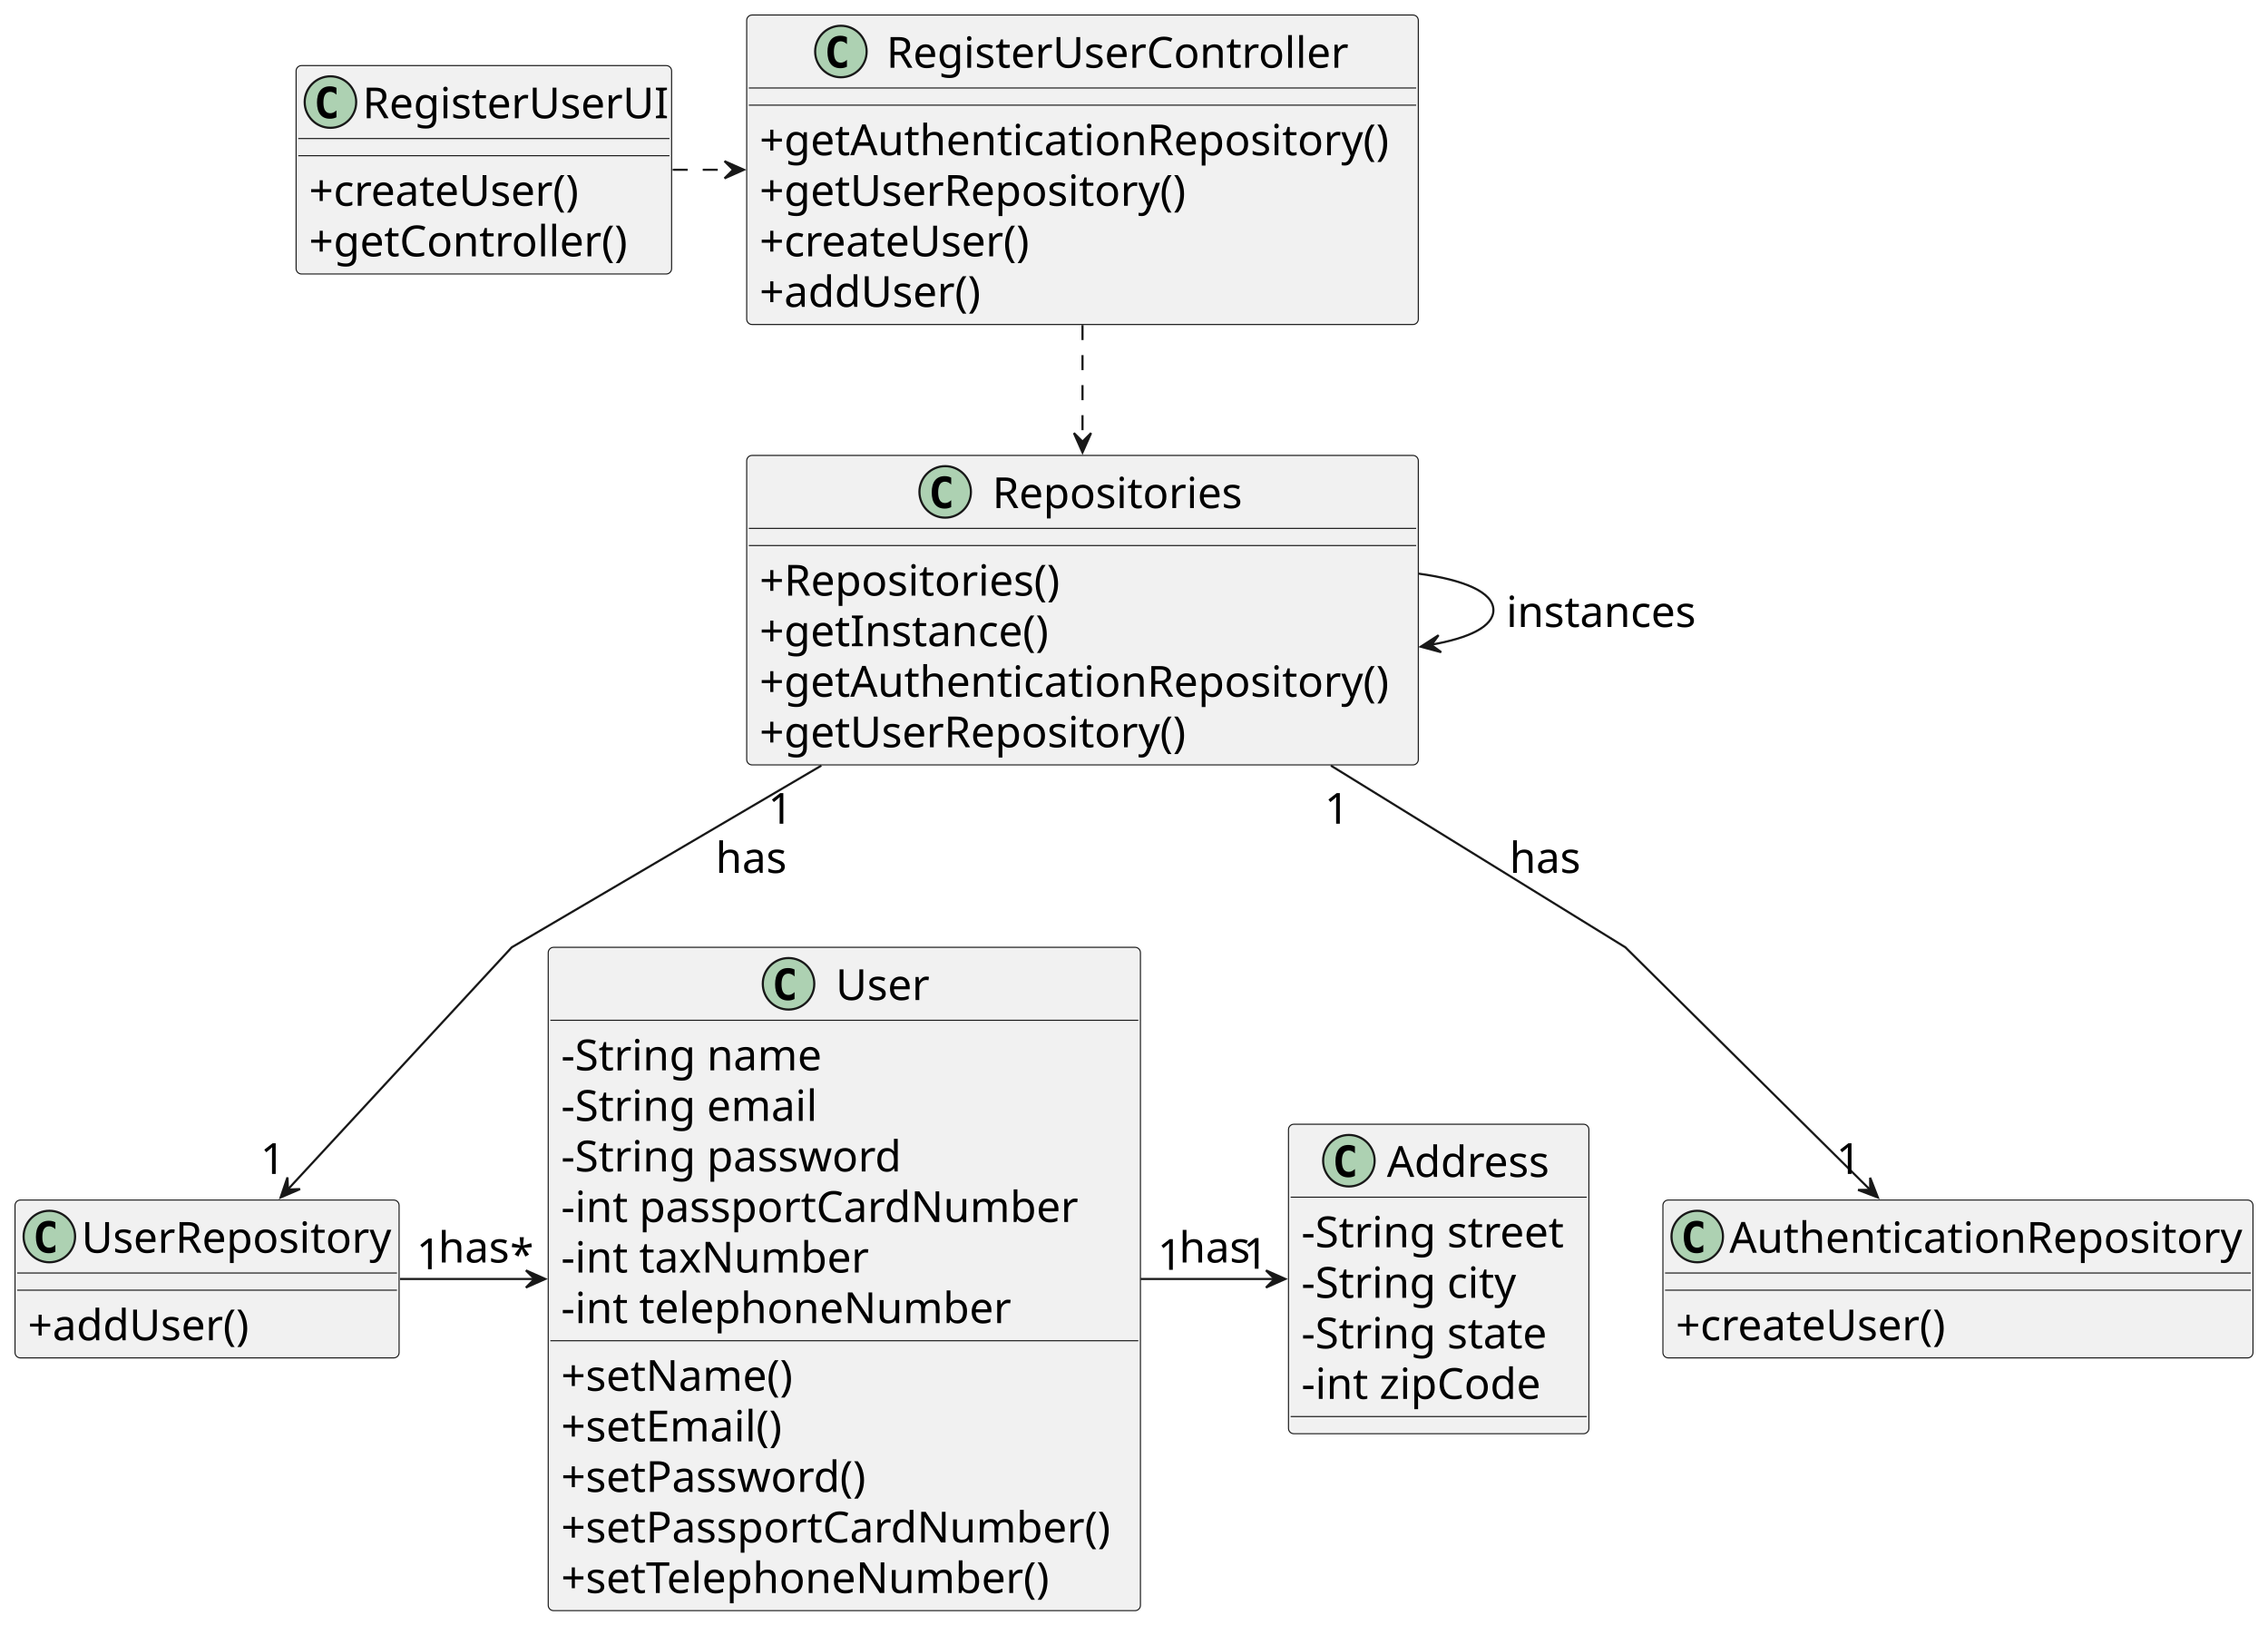
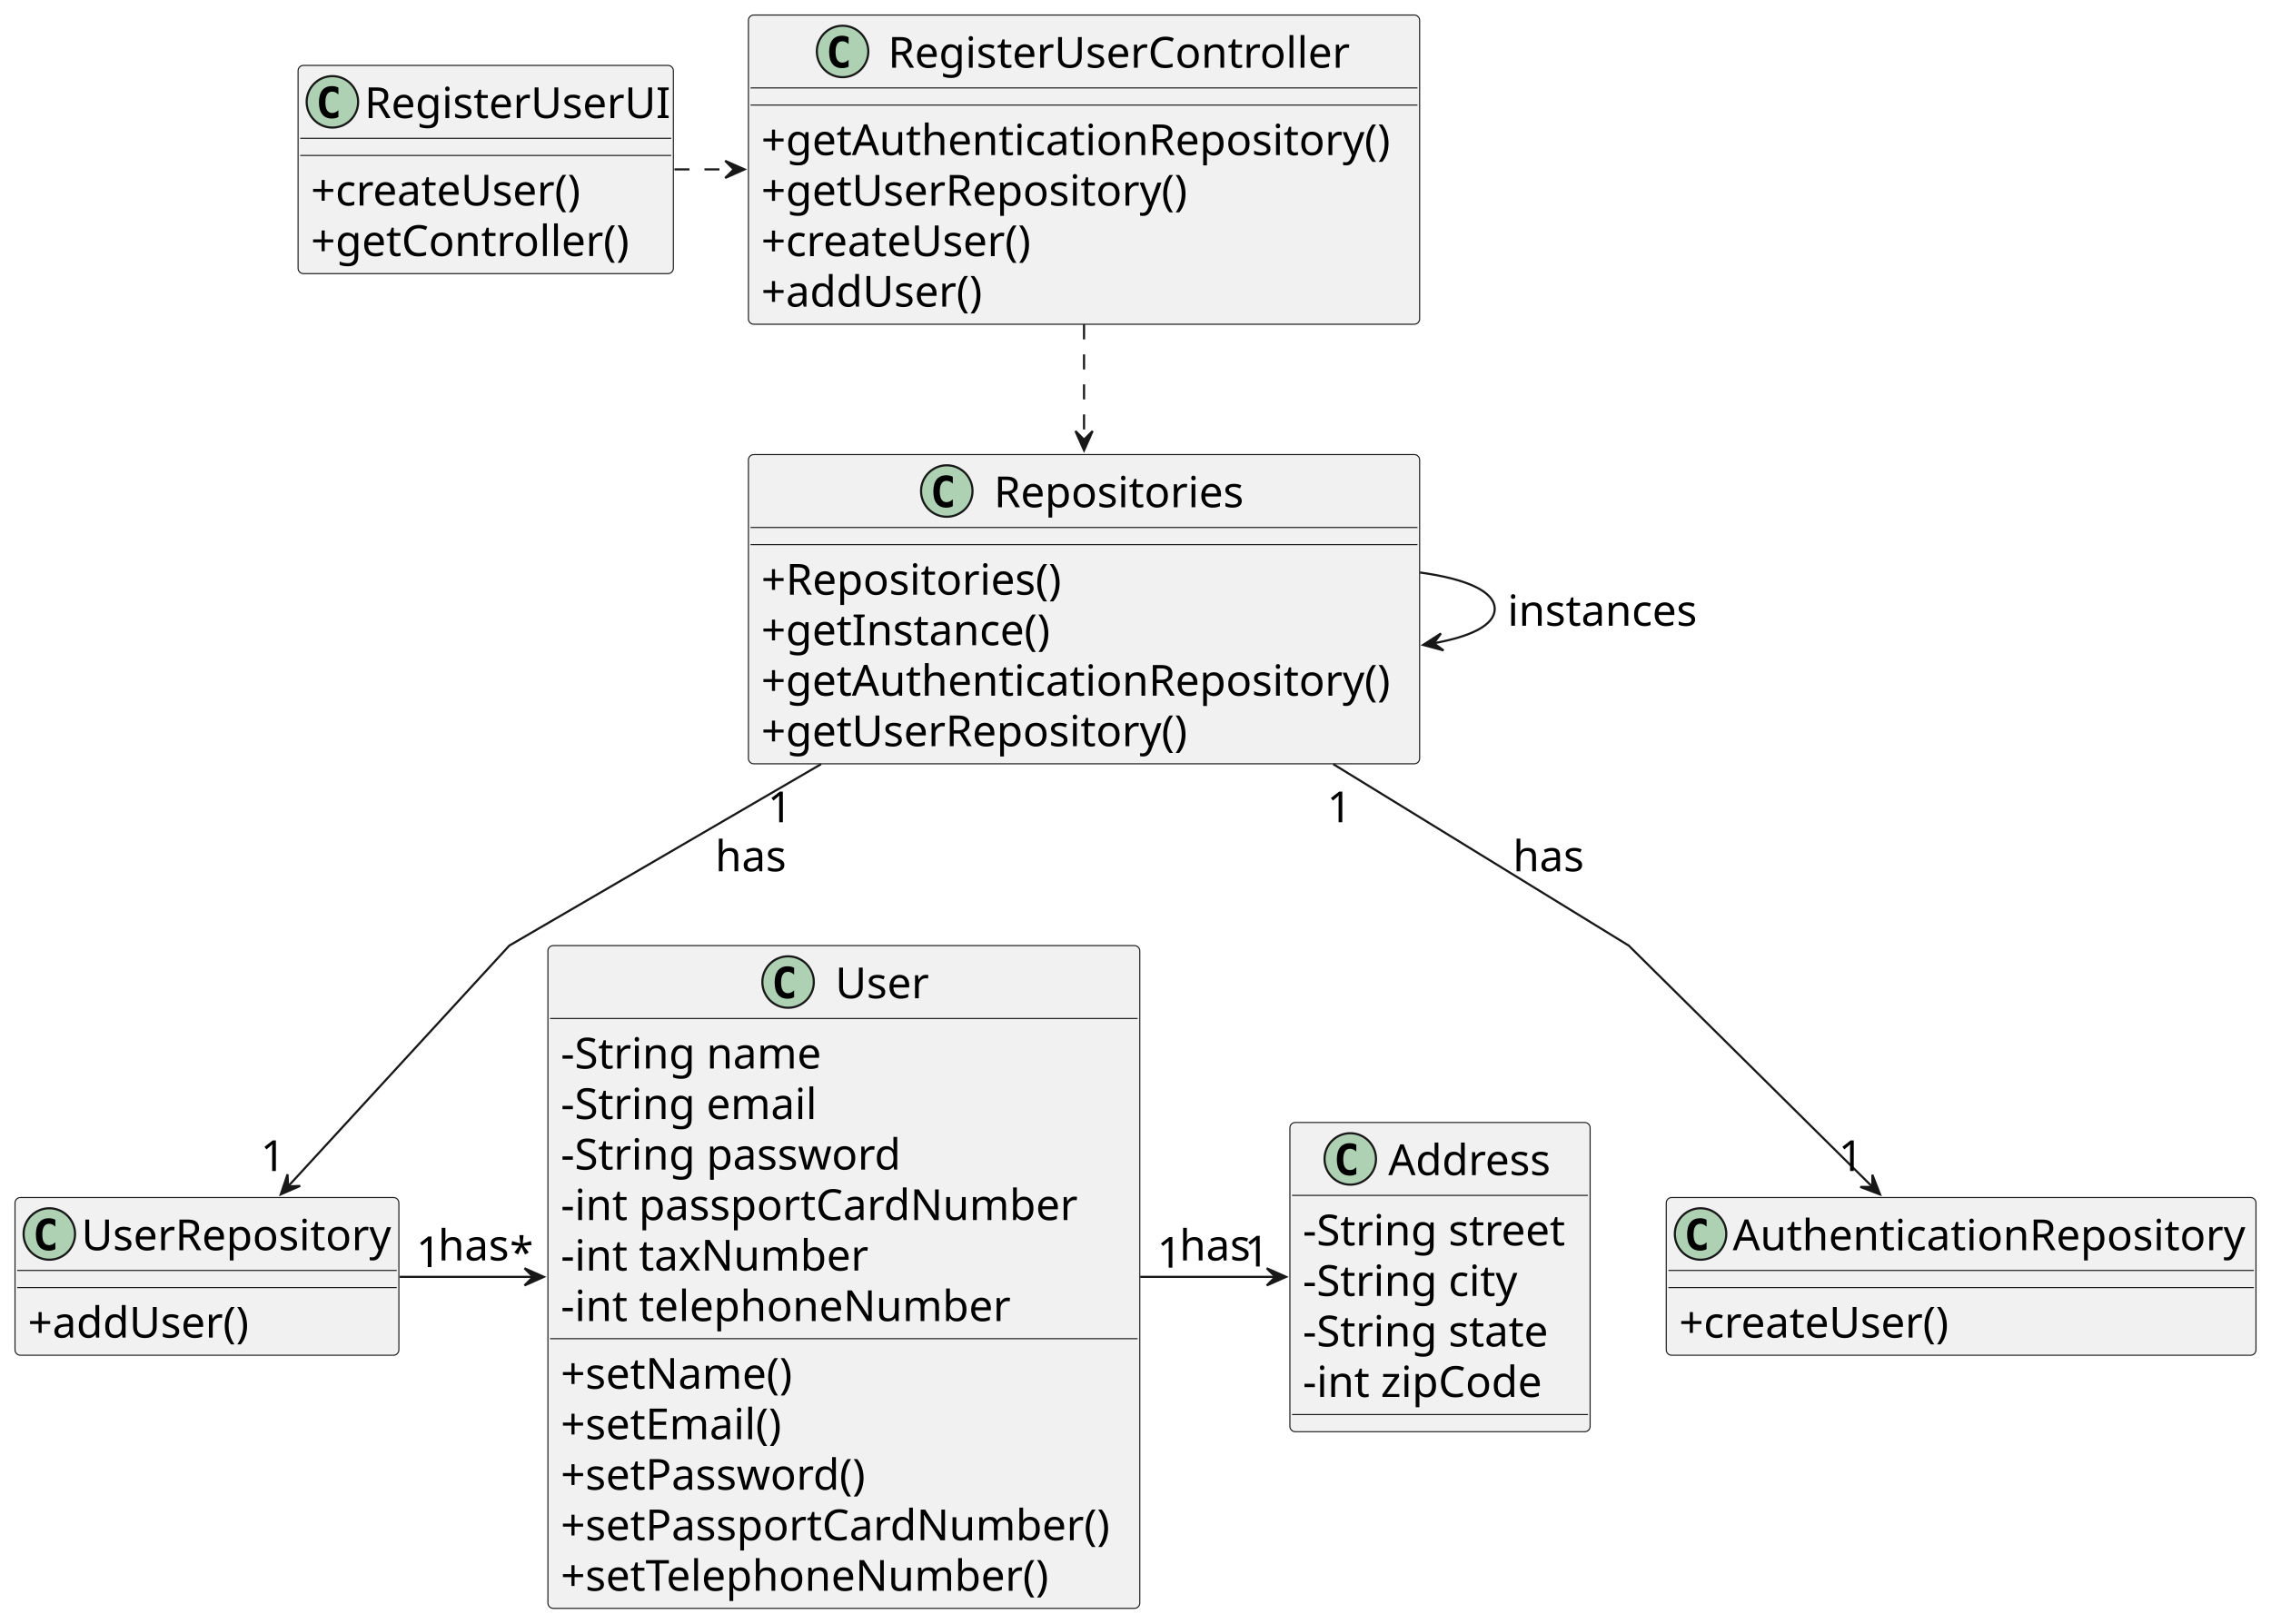
- <svg xmlns="http://www.w3.org/2000/svg" contentStyleType="text/css" height="757px" preserveAspectRatio="none" style="width:1057px;height:757px;background:#FFFFFF;" version="1.1" viewBox="0 0 1057 757" width="1057px" zoomAndPan="magnify">
+ <svg xmlns="http://www.w3.org/2000/svg" contentStyleType="text/css" height="757px" preserveAspectRatio="none" style="width:1059px;height:757px;background:#FFFFFF;" version="1.1" viewBox="0 0 1059 757" width="1059px" zoomAndPan="magnify">
  <defs />
  <g>
    <g id="elem_Repositories">
-       <rect codeLine="12" fill="#F1F1F1" height="144.219" id="Repositories" rx="2.5" ry="2.5" style="stroke:#181818;stroke-width:0.5;" width="313" x="348" y="212.22" />
-       <ellipse cx="440.5" cy="229.22" fill="#ADD1B2" rx="12" ry="12" style="stroke:#181818;stroke-width:1.0;" />
-       <path d="M443.307,236.3 Q442.623,236.652 441.871,236.827 Q441.119,237.003 440.289,237.003 Q437.34,237.003 435.787,235.06 Q434.234,233.117 434.234,229.445 Q434.234,225.763 435.787,223.82 Q437.34,221.876 440.289,221.876 Q441.119,221.876 441.881,222.052 Q442.643,222.228 443.307,222.579 L443.307,225.782 Q442.565,225.099 441.866,224.781 Q441.168,224.464 440.426,224.464 Q438.844,224.464 438.038,225.719 Q437.232,226.974 437.232,229.445 Q437.232,231.905 438.038,233.16 Q438.844,234.415 440.426,234.415 Q441.168,234.415 441.866,234.098 Q442.565,233.78 443.307,233.097 Z " fill="#000000" />
-       <text fill="#000000" font-family="sans-serif" font-size="20" lengthAdjust="spacing" textLength="119" x="462.5" y="236.779">Repositories</text>
-       <line style="stroke:#181818;stroke-width:0.5;" x1="349" x2="660" y1="246.22" y2="246.22" />
-       <line style="stroke:#181818;stroke-width:0.5;" x1="349" x2="660" y1="254.22" y2="254.22" />
-       <text fill="#000000" font-family="sans-serif" font-size="20" lengthAdjust="spacing" textLength="149" x="354" y="277.556">+Repositories()</text>
-       <text fill="#000000" font-family="sans-serif" font-size="20" lengthAdjust="spacing" textLength="139" x="354" y="301.111">+getInstance()</text>
-       <text fill="#000000" font-family="sans-serif" font-size="20" lengthAdjust="spacing" textLength="301" x="354" y="324.665">+getAuthenticationRepository()</text>
-       <text fill="#000000" font-family="sans-serif" font-size="20" lengthAdjust="spacing" textLength="205" x="354" y="348.22">+getUserRepository()</text>
+       <rect codeLine="12" fill="#F1F1F1" height="144.219" id="Repositories" rx="2.5" ry="2.5" style="stroke:#181818;stroke-width:0.5;" width="313" x="349" y="212" />
+       <ellipse cx="441.5" cy="229" fill="#ADD1B2" rx="12" ry="12" style="stroke:#181818;stroke-width:1.0;" />
+       <path d="M444.307,236.08 Q443.623,236.432 442.871,236.607 Q442.119,236.783 441.289,236.783 Q438.34,236.783 436.787,234.84 Q435.234,232.897 435.234,229.225 Q435.234,225.543 436.787,223.6 Q438.34,221.656 441.289,221.656 Q442.119,221.656 442.881,221.832 Q443.643,222.008 444.307,222.359 L444.307,225.562 Q443.565,224.879 442.866,224.561 Q442.168,224.244 441.426,224.244 Q439.844,224.244 439.038,225.499 Q438.232,226.754 438.232,229.225 Q438.232,231.685 439.038,232.94 Q439.844,234.195 441.426,234.195 Q442.168,234.195 442.866,233.878 Q443.565,233.56 444.307,232.877 Z " fill="#000000" />
+       <text fill="#000000" font-family="sans-serif" font-size="20" lengthAdjust="spacing" textLength="119" x="463.5" y="236.559">Repositories</text>
+       <line style="stroke:#181818;stroke-width:0.5;" x1="350" x2="661" y1="246" y2="246" />
+       <line style="stroke:#181818;stroke-width:0.5;" x1="350" x2="661" y1="254" y2="254" />
+       <text fill="#000000" font-family="sans-serif" font-size="20" lengthAdjust="spacing" textLength="149" x="355" y="277.336">+Repositories()</text>
+       <text fill="#000000" font-family="sans-serif" font-size="20" lengthAdjust="spacing" textLength="139" x="355" y="300.891">+getInstance()</text>
+       <text fill="#000000" font-family="sans-serif" font-size="20" lengthAdjust="spacing" textLength="301" x="355" y="324.445">+getAuthenticationRepository()</text>
+       <text fill="#000000" font-family="sans-serif" font-size="20" lengthAdjust="spacing" textLength="205" x="355" y="348">+getUserRepository()</text>
    </g>
    <g id="elem_RegisterUserController">
-       <rect codeLine="19" fill="#F1F1F1" height="144.219" id="RegisterUserController" rx="2.5" ry="2.5" style="stroke:#181818;stroke-width:0.5;" width="313" x="348" y="7" />
-       <ellipse cx="391.9" cy="24" fill="#ADD1B2" rx="12" ry="12" style="stroke:#181818;stroke-width:1.0;" />
-       <path d="M394.707,31.08 Q394.023,31.432 393.271,31.607 Q392.519,31.783 391.689,31.783 Q388.74,31.783 387.187,29.84 Q385.634,27.896 385.634,24.225 Q385.634,20.543 387.187,18.6 Q388.74,16.656 391.689,16.656 Q392.519,16.656 393.281,16.832 Q394.043,17.008 394.707,17.359 L394.707,20.562 Q393.964,19.879 393.266,19.561 Q392.568,19.244 391.826,19.244 Q390.244,19.244 389.438,20.499 Q388.632,21.754 388.632,24.225 Q388.632,26.686 389.438,27.94 Q390.244,29.195 391.826,29.195 Q392.568,29.195 393.266,28.878 Q393.964,28.561 394.707,27.877 Z " fill="#000000" />
-       <text fill="#000000" font-family="sans-serif" font-size="20" lengthAdjust="spacing" textLength="217" x="413.1" y="31.559">RegisterUserController</text>
-       <line style="stroke:#181818;stroke-width:0.5;" x1="349" x2="660" y1="41" y2="41" />
-       <line style="stroke:#181818;stroke-width:0.5;" x1="349" x2="660" y1="49" y2="49" />
-       <text fill="#000000" font-family="sans-serif" font-size="20" lengthAdjust="spacing" textLength="301" x="354" y="72.336">+getAuthenticationRepository()</text>
-       <text fill="#000000" font-family="sans-serif" font-size="20" lengthAdjust="spacing" textLength="205" x="354" y="95.891">+getUserRepository()</text>
-       <text fill="#000000" font-family="sans-serif" font-size="20" lengthAdjust="spacing" textLength="131" x="354" y="119.445">+createUser()</text>
-       <text fill="#000000" font-family="sans-serif" font-size="20" lengthAdjust="spacing" textLength="110" x="354" y="143">+addUser()</text>
+       <rect codeLine="19" fill="#F1F1F1" height="144.219" id="RegisterUserController" rx="2.5" ry="2.5" style="stroke:#181818;stroke-width:0.5;" width="313" x="349" y="7" />
+       <ellipse cx="392.9" cy="24" fill="#ADD1B2" rx="12" ry="12" style="stroke:#181818;stroke-width:1.0;" />
+       <path d="M395.707,31.08 Q395.023,31.432 394.271,31.607 Q393.519,31.783 392.689,31.783 Q389.74,31.783 388.187,29.84 Q386.634,27.896 386.634,24.225 Q386.634,20.543 388.187,18.6 Q389.74,16.656 392.689,16.656 Q393.519,16.656 394.281,16.832 Q395.043,17.008 395.707,17.359 L395.707,20.562 Q394.964,19.879 394.266,19.561 Q393.568,19.244 392.826,19.244 Q391.244,19.244 390.438,20.499 Q389.632,21.754 389.632,24.225 Q389.632,26.686 390.438,27.94 Q391.244,29.195 392.826,29.195 Q393.568,29.195 394.266,28.878 Q394.964,28.561 395.707,27.877 Z " fill="#000000" />
+       <text fill="#000000" font-family="sans-serif" font-size="20" lengthAdjust="spacing" textLength="217" x="414.1" y="31.559">RegisterUserController</text>
+       <line style="stroke:#181818;stroke-width:0.5;" x1="350" x2="661" y1="41" y2="41" />
+       <line style="stroke:#181818;stroke-width:0.5;" x1="350" x2="661" y1="49" y2="49" />
+       <text fill="#000000" font-family="sans-serif" font-size="20" lengthAdjust="spacing" textLength="301" x="355" y="72.336">+getAuthenticationRepository()</text>
+       <text fill="#000000" font-family="sans-serif" font-size="20" lengthAdjust="spacing" textLength="205" x="355" y="95.891">+getUserRepository()</text>
+       <text fill="#000000" font-family="sans-serif" font-size="20" lengthAdjust="spacing" textLength="131" x="355" y="119.445">+createUser()</text>
+       <text fill="#000000" font-family="sans-serif" font-size="20" lengthAdjust="spacing" textLength="110" x="355" y="143">+addUser()</text>
    </g>
    <g id="elem_RegisterUserUI">
-       <rect codeLine="26" fill="#F1F1F1" height="97.109" id="RegisterUserUI" rx="2.5" ry="2.5" style="stroke:#181818;stroke-width:0.5;" width="175" x="138" y="30.56" />
-       <ellipse cx="154" cy="47.56" fill="#ADD1B2" rx="12" ry="12" style="stroke:#181818;stroke-width:1.0;" />
-       <path d="M156.807,54.64 Q156.123,54.992 155.371,55.167 Q154.619,55.343 153.789,55.343 Q150.84,55.343 149.287,53.4 Q147.734,51.456 147.734,47.785 Q147.734,44.103 149.287,42.16 Q150.84,40.216 153.789,40.216 Q154.619,40.216 155.381,40.392 Q156.143,40.568 156.807,40.919 L156.807,44.123 Q156.065,43.439 155.366,43.121 Q154.668,42.804 153.926,42.804 Q152.344,42.804 151.538,44.059 Q150.732,45.314 150.732,47.785 Q150.732,50.245 151.538,51.5 Q152.344,52.755 153.926,52.755 Q154.668,52.755 155.366,52.438 Q156.065,52.12 156.807,51.437 Z " fill="#000000" />
-       <text fill="#000000" font-family="sans-serif" font-size="20" lengthAdjust="spacing" textLength="141" x="169" y="55.119">RegisterUserUI</text>
-       <line style="stroke:#181818;stroke-width:0.5;" x1="139" x2="312" y1="64.56" y2="64.56" />
-       <line style="stroke:#181818;stroke-width:0.5;" x1="139" x2="312" y1="72.56" y2="72.56" />
-       <text fill="#000000" font-family="sans-serif" font-size="20" lengthAdjust="spacing" textLength="131" x="144" y="95.896">+createUser()</text>
-       <text fill="#000000" font-family="sans-serif" font-size="20" lengthAdjust="spacing" textLength="156" x="144" y="119.451">+getController()</text>
+       <rect codeLine="26" fill="#F1F1F1" height="97.109" id="RegisterUserUI" rx="2.5" ry="2.5" style="stroke:#181818;stroke-width:0.5;" width="175" x="139" y="30.5" />
+       <ellipse cx="155" cy="47.5" fill="#ADD1B2" rx="12" ry="12" style="stroke:#181818;stroke-width:1.0;" />
+       <path d="M157.807,54.58 Q157.123,54.932 156.371,55.107 Q155.619,55.283 154.789,55.283 Q151.84,55.283 150.287,53.34 Q148.734,51.397 148.734,47.725 Q148.734,44.043 150.287,42.1 Q151.84,40.156 154.789,40.156 Q155.619,40.156 156.381,40.332 Q157.143,40.508 157.807,40.859 L157.807,44.062 Q157.065,43.379 156.366,43.062 Q155.668,42.744 154.926,42.744 Q153.344,42.744 152.538,43.999 Q151.732,45.254 151.732,47.725 Q151.732,50.185 152.538,51.44 Q153.344,52.695 154.926,52.695 Q155.668,52.695 156.366,52.378 Q157.065,52.06 157.807,51.377 Z " fill="#000000" />
+       <text fill="#000000" font-family="sans-serif" font-size="20" lengthAdjust="spacing" textLength="141" x="170" y="55.059">RegisterUserUI</text>
+       <line style="stroke:#181818;stroke-width:0.5;" x1="140" x2="313" y1="64.5" y2="64.5" />
+       <line style="stroke:#181818;stroke-width:0.5;" x1="140" x2="313" y1="72.5" y2="72.5" />
+       <text fill="#000000" font-family="sans-serif" font-size="20" lengthAdjust="spacing" textLength="131" x="145" y="95.836">+createUser()</text>
+       <text fill="#000000" font-family="sans-serif" font-size="20" lengthAdjust="spacing" textLength="156" x="145" y="119.391">+getController()</text>
    </g>
    <g id="elem_AuthenticationRepository">
-       <rect codeLine="31" fill="#F1F1F1" height="73.555" id="AuthenticationRepository" rx="2.5" ry="2.5" style="stroke:#181818;stroke-width:0.5;" width="275" x="775" y="559.21" />
-       <ellipse cx="791" cy="576.21" fill="#ADD1B2" rx="12" ry="12" style="stroke:#181818;stroke-width:1.0;" />
-       <path d="M793.807,583.29 Q793.123,583.642 792.371,583.817 Q791.619,583.993 790.789,583.993 Q787.84,583.993 786.287,582.05 Q784.734,580.106 784.734,576.435 Q784.734,572.753 786.287,570.81 Q787.84,568.866 790.789,568.866 Q791.619,568.866 792.381,569.042 Q793.143,569.218 793.807,569.569 L793.807,572.773 Q793.064,572.089 792.366,571.771 Q791.668,571.454 790.926,571.454 Q789.344,571.454 788.538,572.709 Q787.732,573.964 787.732,576.435 Q787.732,578.895 788.538,580.15 Q789.344,581.405 790.926,581.405 Q791.668,581.405 792.366,581.088 Q793.064,580.77 793.807,580.087 Z " fill="#000000" />
-       <text fill="#000000" font-family="sans-serif" font-size="20" lengthAdjust="spacing" textLength="241" x="806" y="583.769">AuthenticationRepository</text>
-       <line style="stroke:#181818;stroke-width:0.5;" x1="776" x2="1049" y1="593.21" y2="593.21" />
-       <line style="stroke:#181818;stroke-width:0.5;" x1="776" x2="1049" y1="601.21" y2="601.21" />
-       <text fill="#000000" font-family="sans-serif" font-size="20" lengthAdjust="spacing" textLength="131" x="781" y="624.546">+createUser()</text>
+       <rect codeLine="31" fill="#F1F1F1" height="73.555" id="AuthenticationRepository" rx="2.5" ry="2.5" style="stroke:#181818;stroke-width:0.5;" width="275" x="777" y="558.5" />
+       <ellipse cx="793" cy="575.5" fill="#ADD1B2" rx="12" ry="12" style="stroke:#181818;stroke-width:1.0;" />
+       <path d="M795.807,582.58 Q795.123,582.932 794.371,583.107 Q793.619,583.283 792.789,583.283 Q789.84,583.283 788.287,581.34 Q786.734,579.396 786.734,575.725 Q786.734,572.043 788.287,570.1 Q789.84,568.156 792.789,568.156 Q793.619,568.156 794.381,568.332 Q795.143,568.508 795.807,568.859 L795.807,572.062 Q795.064,571.379 794.366,571.062 Q793.668,570.744 792.926,570.744 Q791.344,570.744 790.538,571.999 Q789.732,573.254 789.732,575.725 Q789.732,578.186 790.538,579.44 Q791.344,580.695 792.926,580.695 Q793.668,580.695 794.366,580.378 Q795.064,580.061 795.807,579.377 Z " fill="#000000" />
+       <text fill="#000000" font-family="sans-serif" font-size="20" lengthAdjust="spacing" textLength="241" x="808" y="583.059">AuthenticationRepository</text>
+       <line style="stroke:#181818;stroke-width:0.5;" x1="778" x2="1051" y1="592.5" y2="592.5" />
+       <line style="stroke:#181818;stroke-width:0.5;" x1="778" x2="1051" y1="600.5" y2="600.5" />
+       <text fill="#000000" font-family="sans-serif" font-size="20" lengthAdjust="spacing" textLength="131" x="783" y="623.836">+createUser()</text>
    </g>
    <g id="elem_UserRepository">
-       <rect codeLine="35" fill="#F1F1F1" height="73.555" id="UserRepository" rx="2.5" ry="2.5" style="stroke:#181818;stroke-width:0.5;" width="179" x="7" y="559.21" />
-       <ellipse cx="23" cy="576.21" fill="#ADD1B2" rx="12" ry="12" style="stroke:#181818;stroke-width:1.0;" />
-       <path d="M25.807,583.29 Q25.123,583.642 24.371,583.817 Q23.619,583.993 22.789,583.993 Q19.84,583.993 18.287,582.05 Q16.734,580.106 16.734,576.435 Q16.734,572.753 18.287,570.81 Q19.84,568.866 22.789,568.866 Q23.619,568.866 24.381,569.042 Q25.143,569.218 25.807,569.569 L25.807,572.773 Q25.064,572.089 24.366,571.771 Q23.668,571.454 22.926,571.454 Q21.344,571.454 20.538,572.709 Q19.732,573.964 19.732,576.435 Q19.732,578.895 20.538,580.15 Q21.344,581.405 22.926,581.405 Q23.668,581.405 24.366,581.088 Q25.064,580.77 25.807,580.087 Z " fill="#000000" />
-       <text fill="#000000" font-family="sans-serif" font-size="20" lengthAdjust="spacing" textLength="145" x="38" y="583.769">UserRepository</text>
-       <line style="stroke:#181818;stroke-width:0.5;" x1="8" x2="185" y1="593.21" y2="593.21" />
-       <line style="stroke:#181818;stroke-width:0.5;" x1="8" x2="185" y1="601.21" y2="601.21" />
-       <text fill="#000000" font-family="sans-serif" font-size="20" lengthAdjust="spacing" textLength="110" x="13" y="624.546">+addUser()</text>
+       <rect codeLine="35" fill="#F1F1F1" height="73.555" id="UserRepository" rx="2.5" ry="2.5" style="stroke:#181818;stroke-width:0.5;" width="179" x="7" y="558.5" />
+       <ellipse cx="23" cy="575.5" fill="#ADD1B2" rx="12" ry="12" style="stroke:#181818;stroke-width:1.0;" />
+       <path d="M25.807,582.58 Q25.123,582.932 24.371,583.107 Q23.619,583.283 22.789,583.283 Q19.84,583.283 18.287,581.34 Q16.734,579.396 16.734,575.725 Q16.734,572.043 18.287,570.1 Q19.84,568.156 22.789,568.156 Q23.619,568.156 24.381,568.332 Q25.143,568.508 25.807,568.859 L25.807,572.062 Q25.064,571.379 24.366,571.062 Q23.668,570.744 22.926,570.744 Q21.344,570.744 20.538,571.999 Q19.732,573.254 19.732,575.725 Q19.732,578.186 20.538,579.44 Q21.344,580.695 22.926,580.695 Q23.668,580.695 24.366,580.378 Q25.064,580.061 25.807,579.377 Z " fill="#000000" />
+       <text fill="#000000" font-family="sans-serif" font-size="20" lengthAdjust="spacing" textLength="145" x="38" y="583.059">UserRepository</text>
+       <line style="stroke:#181818;stroke-width:0.5;" x1="8" x2="185" y1="592.5" y2="592.5" />
+       <line style="stroke:#181818;stroke-width:0.5;" x1="8" x2="185" y1="600.5" y2="600.5" />
+       <text fill="#000000" font-family="sans-serif" font-size="20" lengthAdjust="spacing" textLength="110" x="13" y="623.836">+addUser()</text>
    </g>
    <g id="elem_User">
-       <rect codeLine="39" fill="#F1F1F1" height="309.102" id="User" rx="2.5" ry="2.5" style="stroke:#181818;stroke-width:0.5;" width="276" x="255.5" y="441.44" />
-       <ellipse cx="367.5" cy="458.44" fill="#ADD1B2" rx="12" ry="12" style="stroke:#181818;stroke-width:1.0;" />
-       <path d="M370.307,465.52 Q369.623,465.872 368.871,466.047 Q368.119,466.223 367.289,466.223 Q364.34,466.223 362.787,464.28 Q361.234,462.337 361.234,458.665 Q361.234,454.983 362.787,453.04 Q364.34,451.096 367.289,451.096 Q368.119,451.096 368.881,451.272 Q369.643,451.448 370.307,451.799 L370.307,455.002 Q369.565,454.319 368.866,454.002 Q368.168,453.684 367.426,453.684 Q365.844,453.684 365.038,454.939 Q364.232,456.194 364.232,458.665 Q364.232,461.125 365.038,462.38 Q365.844,463.635 367.426,463.635 Q368.168,463.635 368.866,463.318 Q369.565,463 370.307,462.317 Z " fill="#000000" />
-       <text fill="#000000" font-family="sans-serif" font-size="20" lengthAdjust="spacing" textLength="43" x="389.5" y="465.999">User</text>
-       <line style="stroke:#181818;stroke-width:0.5;" x1="256.5" x2="530.5" y1="475.44" y2="475.44" />
-       <text fill="#000000" font-family="sans-serif" font-size="20" lengthAdjust="spacing" textLength="127" x="261.5" y="498.776">-String name</text>
-       <text fill="#000000" font-family="sans-serif" font-size="20" lengthAdjust="spacing" textLength="127" x="261.5" y="522.331">-String email</text>
-       <text fill="#000000" font-family="sans-serif" font-size="20" lengthAdjust="spacing" textLength="166" x="261.5" y="545.885">-String password</text>
-       <text fill="#000000" font-family="sans-serif" font-size="20" lengthAdjust="spacing" textLength="251" x="261.5" y="569.44">-int passportCardNumber</text>
-       <text fill="#000000" font-family="sans-serif" font-size="20" lengthAdjust="spacing" textLength="151" x="261.5" y="592.995">-int taxNumber</text>
-       <text fill="#000000" font-family="sans-serif" font-size="20" lengthAdjust="spacing" textLength="216" x="261.5" y="616.549">-int telephoneNumber</text>
-       <line style="stroke:#181818;stroke-width:0.5;" x1="256.5" x2="530.5" y1="624.768" y2="624.768" />
-       <text fill="#000000" font-family="sans-serif" font-size="20" lengthAdjust="spacing" textLength="114" x="261.5" y="648.104">+setName()</text>
-       <text fill="#000000" font-family="sans-serif" font-size="20" lengthAdjust="spacing" textLength="111" x="261.5" y="671.659">+setEmail()</text>
-       <text fill="#000000" font-family="sans-serif" font-size="20" lengthAdjust="spacing" textLength="148" x="261.5" y="695.213">+setPassword()</text>
-       <text fill="#000000" font-family="sans-serif" font-size="20" lengthAdjust="spacing" textLength="264" x="261.5" y="718.768">+setPassportCardNumber()</text>
-       <text fill="#000000" font-family="sans-serif" font-size="20" lengthAdjust="spacing" textLength="237" x="261.5" y="742.323">+setTelephoneNumber()</text>
+       <rect codeLine="39" fill="#F1F1F1" height="309.102" id="User" rx="2.5" ry="2.5" style="stroke:#181818;stroke-width:0.5;" width="276" x="255.5" y="441" />
+       <ellipse cx="367.5" cy="458" fill="#ADD1B2" rx="12" ry="12" style="stroke:#181818;stroke-width:1.0;" />
+       <path d="M370.307,465.08 Q369.623,465.432 368.871,465.607 Q368.119,465.783 367.289,465.783 Q364.34,465.783 362.787,463.84 Q361.234,461.897 361.234,458.225 Q361.234,454.543 362.787,452.6 Q364.34,450.656 367.289,450.656 Q368.119,450.656 368.881,450.832 Q369.643,451.008 370.307,451.359 L370.307,454.562 Q369.565,453.879 368.866,453.562 Q368.168,453.244 367.426,453.244 Q365.844,453.244 365.038,454.499 Q364.232,455.754 364.232,458.225 Q364.232,460.685 365.038,461.94 Q365.844,463.195 367.426,463.195 Q368.168,463.195 368.866,462.878 Q369.565,462.56 370.307,461.877 Z " fill="#000000" />
+       <text fill="#000000" font-family="sans-serif" font-size="20" lengthAdjust="spacing" textLength="43" x="389.5" y="465.559">User</text>
+       <line style="stroke:#181818;stroke-width:0.5;" x1="256.5" x2="530.5" y1="475" y2="475" />
+       <text fill="#000000" font-family="sans-serif" font-size="20" lengthAdjust="spacing" textLength="127" x="261.5" y="498.336">-String name</text>
+       <text fill="#000000" font-family="sans-serif" font-size="20" lengthAdjust="spacing" textLength="127" x="261.5" y="521.891">-String email</text>
+       <text fill="#000000" font-family="sans-serif" font-size="20" lengthAdjust="spacing" textLength="166" x="261.5" y="545.445">-String password</text>
+       <text fill="#000000" font-family="sans-serif" font-size="20" lengthAdjust="spacing" textLength="251" x="261.5" y="569">-int passportCardNumber</text>
+       <text fill="#000000" font-family="sans-serif" font-size="20" lengthAdjust="spacing" textLength="151" x="261.5" y="592.555">-int taxNumber</text>
+       <text fill="#000000" font-family="sans-serif" font-size="20" lengthAdjust="spacing" textLength="216" x="261.5" y="616.109">-int telephoneNumber</text>
+       <line style="stroke:#181818;stroke-width:0.5;" x1="256.5" x2="530.5" y1="624.328" y2="624.328" />
+       <text fill="#000000" font-family="sans-serif" font-size="20" lengthAdjust="spacing" textLength="114" x="261.5" y="647.664">+setName()</text>
+       <text fill="#000000" font-family="sans-serif" font-size="20" lengthAdjust="spacing" textLength="111" x="261.5" y="671.219">+setEmail()</text>
+       <text fill="#000000" font-family="sans-serif" font-size="20" lengthAdjust="spacing" textLength="148" x="261.5" y="694.773">+setPassword()</text>
+       <text fill="#000000" font-family="sans-serif" font-size="20" lengthAdjust="spacing" textLength="264" x="261.5" y="718.328">+setPassportCardNumber()</text>
+       <text fill="#000000" font-family="sans-serif" font-size="20" lengthAdjust="spacing" textLength="237" x="261.5" y="741.883">+setTelephoneNumber()</text>
    </g>
    <g id="elem_Address">
-       <rect codeLine="54" fill="#F1F1F1" height="144.219" id="Address" rx="2.5" ry="2.5" style="stroke:#181818;stroke-width:0.5;" width="140" x="600.5" y="523.88" />
-       <ellipse cx="628.65" cy="540.88" fill="#ADD1B2" rx="12" ry="12" style="stroke:#181818;stroke-width:1.0;" />
-       <path d="M631.457,547.96 Q630.773,548.312 630.021,548.487 Q629.269,548.663 628.439,548.663 Q625.49,548.663 623.937,546.72 Q622.384,544.777 622.384,541.105 Q622.384,537.423 623.937,535.48 Q625.49,533.536 628.439,533.536 Q629.269,533.536 630.031,533.712 Q630.793,533.888 631.457,534.239 L631.457,537.442 Q630.715,536.759 630.016,536.442 Q629.318,536.124 628.576,536.124 Q626.994,536.124 626.188,537.379 Q625.382,538.634 625.382,541.105 Q625.382,543.566 626.188,544.82 Q626.994,546.075 628.576,546.075 Q629.318,546.075 630.016,545.758 Q630.715,545.441 631.457,544.757 Z " fill="#000000" />
-       <text fill="#000000" font-family="sans-serif" font-size="20" lengthAdjust="spacing" textLength="79" x="646.35" y="548.439">Address</text>
-       <line style="stroke:#181818;stroke-width:0.5;" x1="601.5" x2="739.5" y1="557.88" y2="557.88" />
-       <text fill="#000000" font-family="sans-serif" font-size="20" lengthAdjust="spacing" textLength="128" x="606.5" y="581.216">-String street</text>
-       <text fill="#000000" font-family="sans-serif" font-size="20" lengthAdjust="spacing" textLength="107" x="606.5" y="604.771">-String city</text>
-       <text fill="#000000" font-family="sans-serif" font-size="20" lengthAdjust="spacing" textLength="120" x="606.5" y="628.325">-String state</text>
-       <text fill="#000000" font-family="sans-serif" font-size="20" lengthAdjust="spacing" textLength="123" x="606.5" y="651.88">-int zipCode</text>
-       <line style="stroke:#181818;stroke-width:0.5;" x1="601.5" x2="739.5" y1="660.099" y2="660.099" />
+       <rect codeLine="54" fill="#F1F1F1" height="144.219" id="Address" rx="2.5" ry="2.5" style="stroke:#181818;stroke-width:0.5;" width="140" x="601.5" y="523.5" />
+       <ellipse cx="629.65" cy="540.5" fill="#ADD1B2" rx="12" ry="12" style="stroke:#181818;stroke-width:1.0;" />
+       <path d="M632.457,547.58 Q631.773,547.932 631.021,548.107 Q630.269,548.283 629.439,548.283 Q626.49,548.283 624.937,546.34 Q623.384,544.396 623.384,540.725 Q623.384,537.043 624.937,535.1 Q626.49,533.156 629.439,533.156 Q630.269,533.156 631.031,533.332 Q631.793,533.508 632.457,533.859 L632.457,537.062 Q631.715,536.379 631.016,536.062 Q630.318,535.744 629.576,535.744 Q627.994,535.744 627.188,536.999 Q626.382,538.254 626.382,540.725 Q626.382,543.186 627.188,544.44 Q627.994,545.695 629.576,545.695 Q630.318,545.695 631.016,545.378 Q631.715,545.061 632.457,544.377 Z " fill="#000000" />
+       <text fill="#000000" font-family="sans-serif" font-size="20" lengthAdjust="spacing" textLength="79" x="647.35" y="548.059">Address</text>
+       <line style="stroke:#181818;stroke-width:0.5;" x1="602.5" x2="740.5" y1="557.5" y2="557.5" />
+       <text fill="#000000" font-family="sans-serif" font-size="20" lengthAdjust="spacing" textLength="128" x="607.5" y="580.836">-String street</text>
+       <text fill="#000000" font-family="sans-serif" font-size="20" lengthAdjust="spacing" textLength="107" x="607.5" y="604.391">-String city</text>
+       <text fill="#000000" font-family="sans-serif" font-size="20" lengthAdjust="spacing" textLength="120" x="607.5" y="627.945">-String state</text>
+       <text fill="#000000" font-family="sans-serif" font-size="20" lengthAdjust="spacing" textLength="123" x="607.5" y="651.5">-int zipCode</text>
+       <line style="stroke:#181818;stroke-width:0.5;" x1="602.5" x2="740.5" y1="659.719" y2="659.719" />
    </g>
    <g id="link_Repositories_Repositories">
-       <path codeLine="62" d="M661.16,267.31 C682.09,270.19 696,275.86 696,284.33 C696,292 684.58,297.38 666.85,300.46 " fill="none" id="Repositories-to-Repositories" style="stroke:#181818;stroke-width:1.0;" />
-       <polygon fill="#181818" points="662.16,301.35,671.669,303.914,667.1,300.579,670.436,296.01,662.16,301.35" style="stroke:#181818;stroke-width:1.0;" />
-       <text fill="#000000" font-family="sans-serif" font-size="20" lengthAdjust="spacing" textLength="89" x="702" y="292.166">instances</text>
+       <path codeLine="62" d="M662.16,267 C683.09,269.88 697,275.54 697,284 C697,291.6 685.77,296.94 668.31,300.04 " fill="none" id="Repositories-to-Repositories" style="stroke:#181818;stroke-width:1.0;" />
+       <polygon fill="#181818" points="663.65,300.77,673.159,303.334,668.59,299.999,671.926,295.43,663.65,300.77" style="stroke:#181818;stroke-width:1.0;" />
+       <text fill="#000000" font-family="sans-serif" font-size="20" lengthAdjust="spacing" textLength="89" x="703" y="291.836">instances</text>
    </g>
    <g id="link_RegisterUserUI_RegisterUserController">
-       <path codeLine="64" d="M313.5,79.11 C316.66,79.11 318.5,79.11 318.5,79.11 C318.5,79.11 328.41,79.11 341.76,79.11 " fill="none" id="RegisterUserUI-to-RegisterUserController" style="stroke:#181818;stroke-width:1.0;stroke-dasharray:7.0,7.0;" />
-       <polygon fill="#181818" points="346.67,79.11,337.67,75.11,341.67,79.11,337.67,83.11,346.67,79.11" style="stroke:#181818;stroke-width:1.0;" />
+       <path codeLine="64" d="M314.5,79 C317.66,79 319.5,79 319.5,79 C319.5,79 329.23,79 342.4,79 " fill="none" id="RegisterUserUI-to-RegisterUserController" style="stroke:#181818;stroke-width:1.0;stroke-dasharray:7.0,7.0;" />
+       <polygon fill="#181818" points="347.16,79,338.16,75,342.16,79,338.16,83,347.16,79" style="stroke:#181818;stroke-width:1.0;" />
    </g>
    <g id="link_RegisterUserController_Repositories">
-       <path codeLine="66" d="M504.5,151.47 C504.5,169.2 504.5,188.27 504.5,206.25 " fill="none" id="RegisterUserController-to-Repositories" style="stroke:#181818;stroke-width:1.0;stroke-dasharray:7.0,7.0;" />
-       <polygon fill="#181818" points="504.5,210.8,508.5,201.8,504.5,205.8,500.5,201.8,504.5,210.8" style="stroke:#181818;stroke-width:1.0;" />
+       <path codeLine="66" d="M505.5,151.28 C505.5,168.68 505.5,187.39 505.5,205.08 " fill="none" id="RegisterUserController-to-Repositories" style="stroke:#181818;stroke-width:1.0;stroke-dasharray:7.0,7.0;" />
+       <polygon fill="#181818" points="505.5,210.03,509.5,201.03,505.5,205.03,501.5,201.03,505.5,210.03" style="stroke:#181818;stroke-width:1.0;" />
    </g>
    <g id="link_Repositories_AuthenticationRepository">
-       <path codeLine="68" d="M620.26,356.76 C686.88,397.86 757.5,441.44 757.5,441.44 C757.5,441.44 826.14,509.44 872.07,554.93 " fill="none" id="Repositories-to-AuthenticationRepository" style="stroke:#181818;stroke-width:1.0;" />
-       <polygon fill="#181818" points="875.16,557.99,871.587,548.812,871.61,554.469,865.953,554.492,875.16,557.99" style="stroke:#181818;stroke-width:1.0;" />
-       <text fill="#000000" font-family="sans-serif" font-size="20" lengthAdjust="spacing" textLength="33" x="703.5" y="406.776">has</text>
-       <text fill="#000000" font-family="sans-serif" font-size="20" lengthAdjust="spacing" textLength="13" x="617.332" y="383.859">1</text>
-       <text fill="#000000" font-family="sans-serif" font-size="20" lengthAdjust="spacing" textLength="13" x="855.797" y="547.038">1</text>
+       <path codeLine="68" d="M621.72,356.38 C688.6,397.46 759.5,441 759.5,441 C759.5,441 827.48,508.32 873.4,553.79 " fill="none" id="Repositories-to-AuthenticationRepository" style="stroke:#181818;stroke-width:1.0;" />
+       <polygon fill="#181818" points="876.69,557.06,873.117,547.882,873.14,553.539,867.483,553.562,876.69,557.06" style="stroke:#181818;stroke-width:1.0;" />
+       <text fill="#000000" font-family="sans-serif" font-size="20" lengthAdjust="spacing" textLength="33" x="705.5" y="406.336">has</text>
+       <text fill="#000000" font-family="sans-serif" font-size="20" lengthAdjust="spacing" textLength="13" x="618.835" y="383.464">1</text>
+       <text fill="#000000" font-family="sans-serif" font-size="20" lengthAdjust="spacing" textLength="13" x="857.34" y="546.141">1</text>
    </g>
    <g id="link_Repositories_UserRepository">
-       <path codeLine="70" d="M382.79,356.76 C312.75,397.86 238.5,441.44 238.5,441.44 C238.5,441.44 175.87,509.16 133.8,554.66 " fill="none" id="Repositories-to-UserRepository" style="stroke:#181818;stroke-width:1.0;" />
-       <polygon fill="#181818" points="130.79,557.99,139.84,554.105,134.187,554.322,133.97,548.669,130.79,557.99" style="stroke:#181818;stroke-width:1.0;" />
-       <text fill="#000000" font-family="sans-serif" font-size="20" lengthAdjust="spacing" textLength="33" x="333.5" y="406.776">has</text>
-       <text fill="#000000" font-family="sans-serif" font-size="20" lengthAdjust="spacing" textLength="13" x="357.971" y="383.859">1</text>
-       <text fill="#000000" font-family="sans-serif" font-size="20" lengthAdjust="spacing" textLength="13" x="121.394" y="547.038">1</text>
+       <path codeLine="70" d="M382.87,356.38 C312.3,397.46 237.5,441 237.5,441 C237.5,441 175.91,508.05 134.15,553.52 " fill="none" id="Repositories-to-UserRepository" style="stroke:#181818;stroke-width:1.0;" />
+       <polygon fill="#181818" points="130.94,557.01,139.974,553.088,134.322,553.328,134.083,547.676,130.94,557.01" style="stroke:#181818;stroke-width:1.0;" />
+       <text fill="#000000" font-family="sans-serif" font-size="20" lengthAdjust="spacing" textLength="33" x="333.5" y="406.336">has</text>
+       <text fill="#000000" font-family="sans-serif" font-size="20" lengthAdjust="spacing" textLength="13" x="357.966" y="383.464">1</text>
+       <text fill="#000000" font-family="sans-serif" font-size="20" lengthAdjust="spacing" textLength="13" x="121.547" y="546.141">1</text>
    </g>
    <g id="link_UserRepository_User">
-       <path codeLine="72" d="M186.42,595.99 C206.32,595.99 227.9,595.99 249.35,595.99 " fill="none" id="UserRepository-to-User" style="stroke:#181818;stroke-width:1.0;" />
-       <polygon fill="#181818" points="254.1,595.99,245.1,591.99,249.1,595.99,245.1,599.99,254.1,595.99" style="stroke:#181818;stroke-width:1.0;" />
-       <text fill="#000000" font-family="sans-serif" font-size="20" lengthAdjust="spacing" textLength="33" x="204.25" y="588.326">has</text>
-       <text fill="#000000" font-family="sans-serif" font-size="20" lengthAdjust="spacing" textLength="13" x="194.103" y="591.432">1</text>
-       <text fill="#000000" font-family="sans-serif" font-size="20" lengthAdjust="spacing" textLength="10" x="237.706" y="591.747">*</text>
+       <path codeLine="72" d="M186.42,595.5 C206.15,595.5 227.53,595.5 248.8,595.5 " fill="none" id="UserRepository-to-User" style="stroke:#181818;stroke-width:1.0;" />
+       <polygon fill="#181818" points="253.59,595.5,244.59,591.5,248.59,595.5,244.59,599.5,253.59,595.5" style="stroke:#181818;stroke-width:1.0;" />
+       <text fill="#000000" font-family="sans-serif" font-size="20" lengthAdjust="spacing" textLength="33" x="204.25" y="587.836">has</text>
+       <text fill="#000000" font-family="sans-serif" font-size="20" lengthAdjust="spacing" textLength="13" x="194.103" y="590.959">1</text>
+       <text fill="#000000" font-family="sans-serif" font-size="20" lengthAdjust="spacing" textLength="10" x="237.706" y="591.255">*</text>
    </g>
    <g id="link_User_Address">
-       <path codeLine="74" d="M531.59,595.99 C553.09,595.99 574.59,595.99 594.04,595.99 " fill="none" id="User-to-Address" style="stroke:#181818;stroke-width:1.0;" />
-       <polygon fill="#181818" points="599.01,595.99,590.01,591.99,594.01,595.99,590.01,599.99,599.01,595.99" style="stroke:#181818;stroke-width:1.0;" />
-       <text fill="#000000" font-family="sans-serif" font-size="20" lengthAdjust="spacing" textLength="33" x="549.5" y="588.326">has</text>
-       <text fill="#000000" font-family="sans-serif" font-size="20" lengthAdjust="spacing" textLength="13" x="539.497" y="591.712">1</text>
-       <text fill="#000000" font-family="sans-serif" font-size="20" lengthAdjust="spacing" textLength="13" x="579.431" y="591.221">1</text>
+       <path codeLine="74" d="M531.69,595.5 C553.45,595.5 575.24,595.5 594.92,595.5 " fill="none" id="User-to-Address" style="stroke:#181818;stroke-width:1.0;" />
+       <polygon fill="#181818" points="599.72,595.5,590.72,591.5,594.72,595.5,590.72,599.5,599.72,595.5" style="stroke:#181818;stroke-width:1.0;" />
+       <text fill="#000000" font-family="sans-serif" font-size="20" lengthAdjust="spacing" textLength="33" x="550" y="587.836">has</text>
+       <text fill="#000000" font-family="sans-serif" font-size="20" lengthAdjust="spacing" textLength="13" x="539.603" y="591.219">1</text>
+       <text fill="#000000" font-family="sans-serif" font-size="20" lengthAdjust="spacing" textLength="13" x="580.324" y="590.667">1</text>
    </g>
  </g>
</svg>
